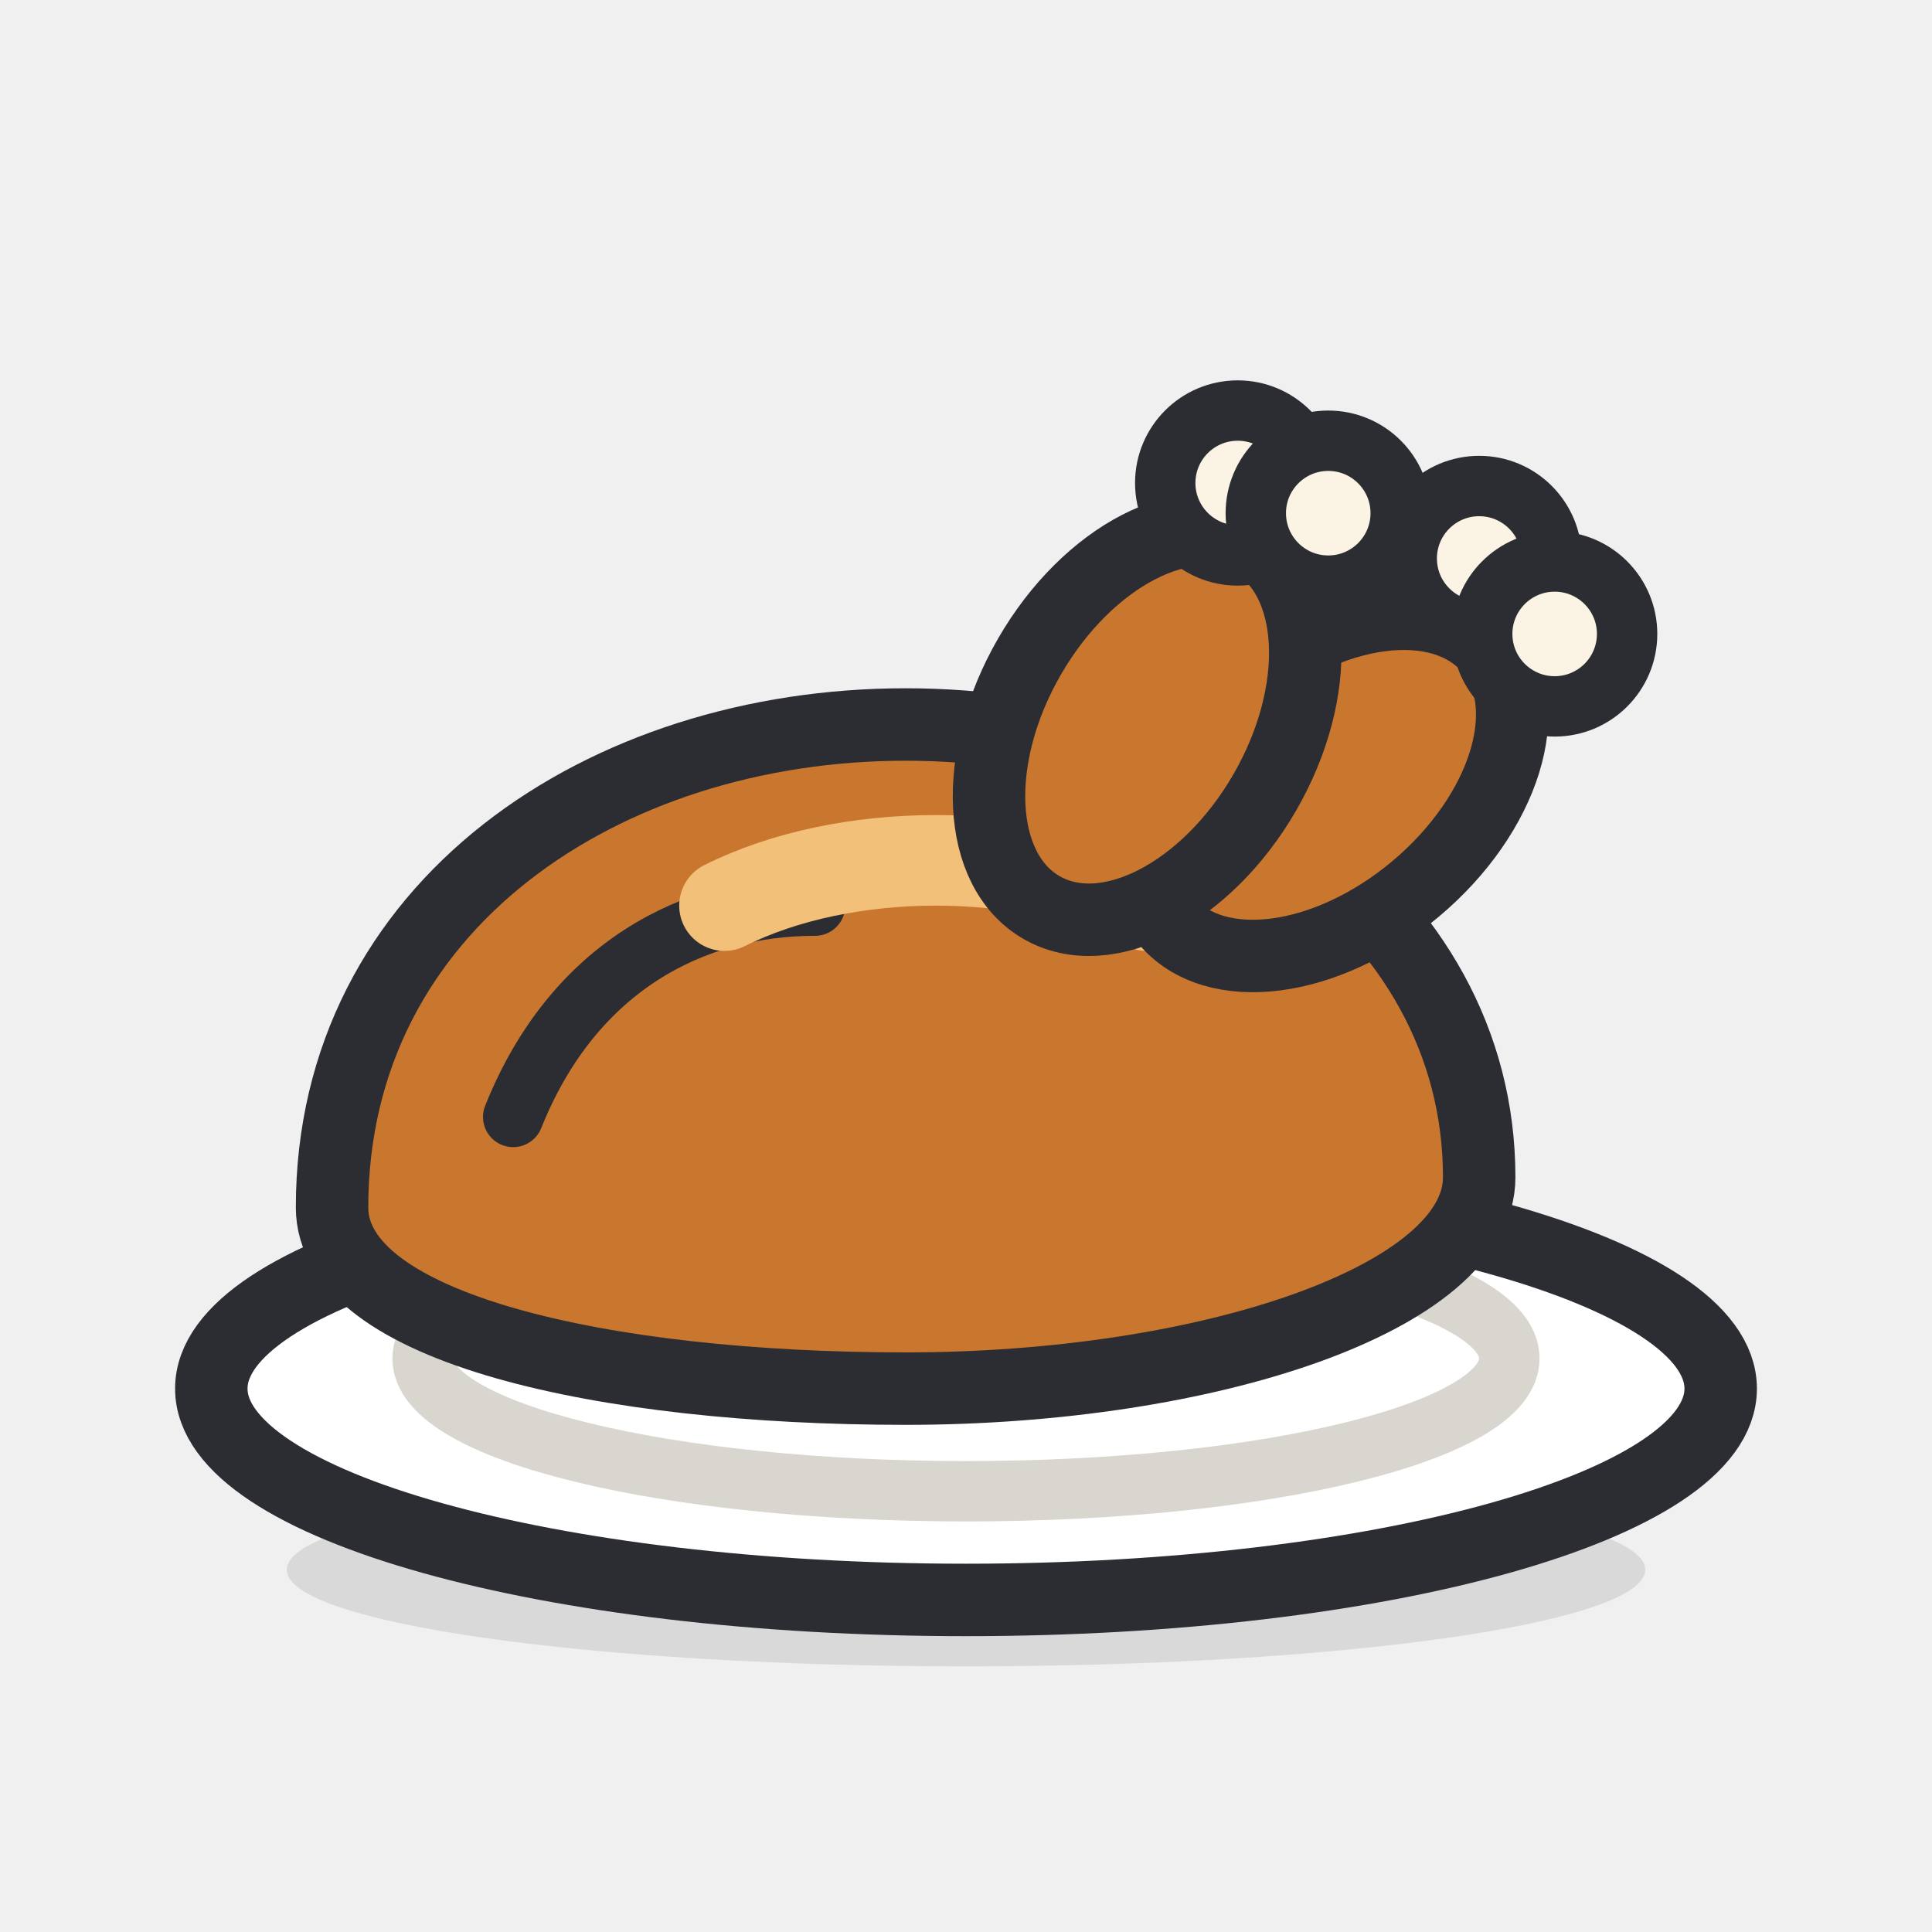
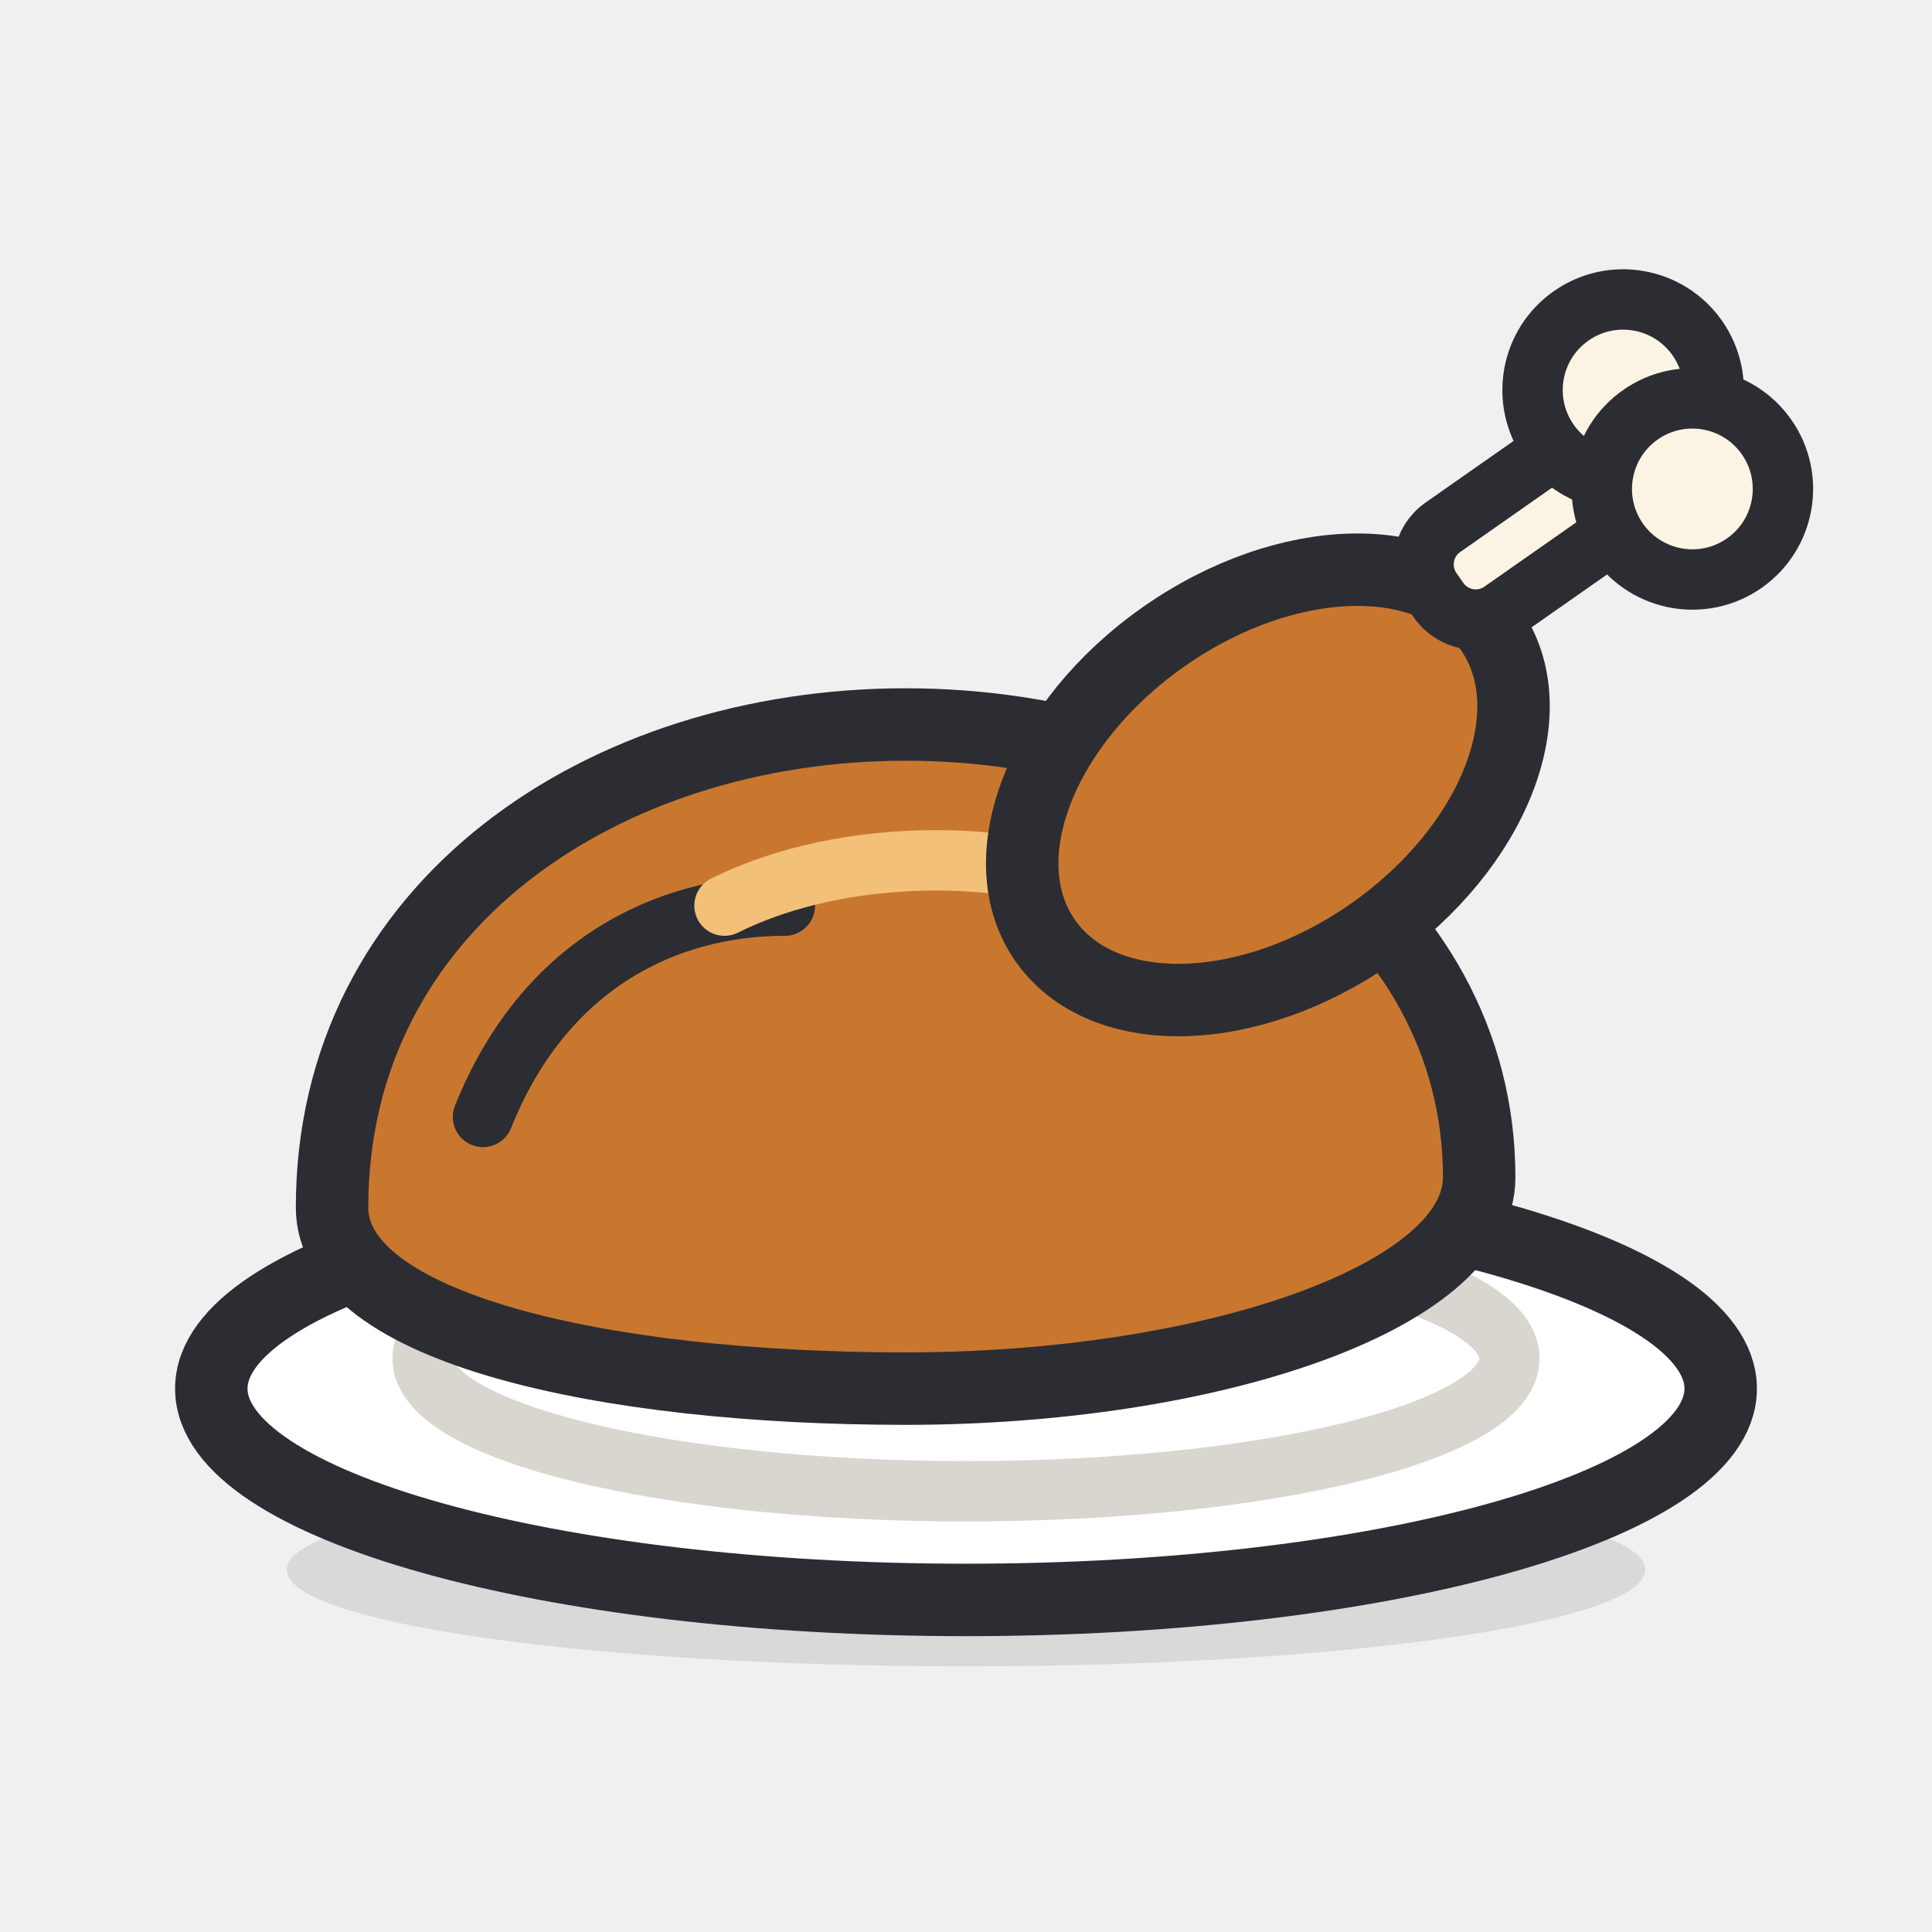
<svg xmlns="http://www.w3.org/2000/svg" viewBox="0 0 64 64">
  <ellipse cx="32" cy="52" rx="22.5" ry="3.2" fill="#2b2d33" opacity=".12" />
  <g fill="#ffffff" stroke="#2b2d33" stroke-width="2.4" stroke-linejoin="round" stroke-linecap="round">
    <ellipse cx="32" cy="46" rx="25" ry="7" />
  </g>
  <g fill="none" stroke="#d9d6d0" stroke-width="2.0" stroke-linecap="round" stroke-linejoin="round">
    <ellipse cx="32" cy="45" rx="18" ry="4.4" />
  </g>
  <g fill="#c9772f" stroke="#2b2d33" stroke-width="2.4" stroke-linejoin="round" stroke-linecap="round">
    <path d="M11 40c0-10 9-16 19-16s19 6 19 15c0 4-9 7-19 7s-19-2-19-6z" />
  </g>
  <g fill="none" stroke="#2b2d33" stroke-width="2.0" stroke-linecap="round" stroke-linejoin="round">
-     <path d="M17 37c2-5 6-7 10-7" />
+     <path d="M16 37c2-5 6-7 10-7" />
  </g>
-   <g fill="none" stroke="#f3c07a" stroke-width="3" stroke-linecap="round" stroke-linejoin="round">
+   <g fill="none" stroke="#f3c07a" stroke-width="2.0" stroke-linecap="round" stroke-linejoin="round">
    <path d="M24 30c4-2 10-2 14 0" />
  </g>
  <g fill="#c9772f" stroke="#2b2d33" stroke-width="2.4" stroke-linejoin="round" stroke-linecap="round">
-     <ellipse cx="44" cy="26" rx="7" ry="4.5" transform="rotate(-40 44 26)" />
-     <ellipse cx="38" cy="24" rx="7" ry="4.5" transform="rotate(-60 38 24)" />
+     <ellipse cx="42" cy="26" rx="9" ry="6" transform="rotate(-35 42 26)" />
  </g>
-   <g fill="#fbf3e4" stroke="#2b2d33" stroke-width="2.0" stroke-linejoin="round" stroke-linecap="round">
-     <circle cx="49" cy="18.5" r="2.4" />
-     <circle cx="51.5" cy="21" r="2.4" />
-     <circle cx="41" cy="16" r="2.4" />
-     <circle cx="44" cy="17" r="2.4" />
+   <g transform="rotate(-35 50 18)">
+     <g fill="#fbf3e4" stroke="#2b2d33" stroke-width="2.0" stroke-linejoin="round" stroke-linecap="round">
+       <rect x="47" y="16.3" width="8" height="3.4" rx="1.5" />
+       <circle cx="56" cy="16" r="3" />
+       <circle cx="56" cy="20" r="3" />
+     </g>
  </g>
</svg>
